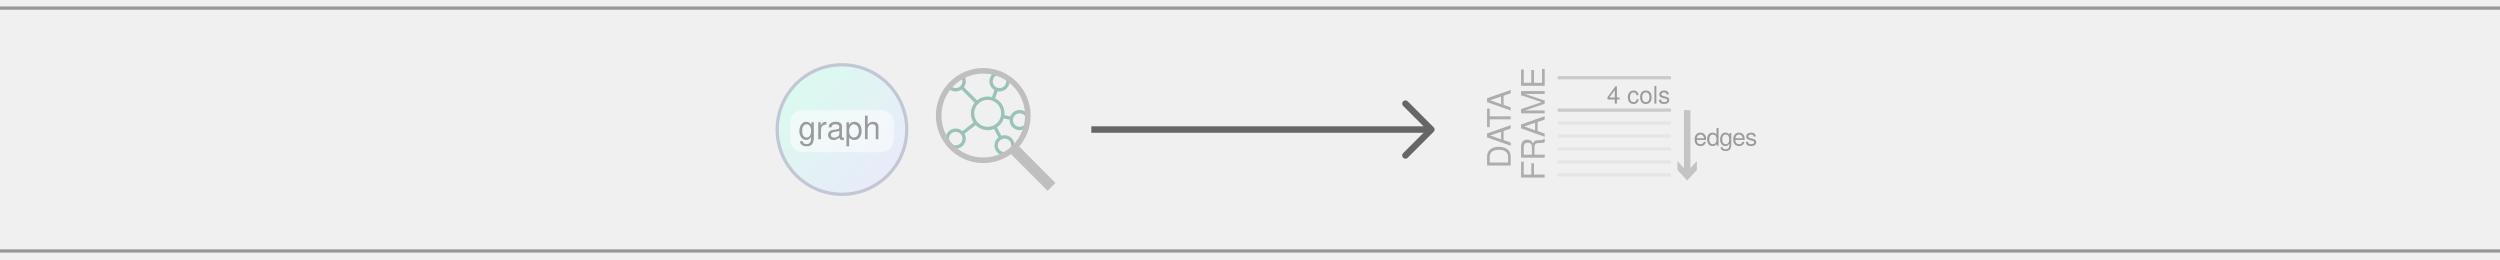
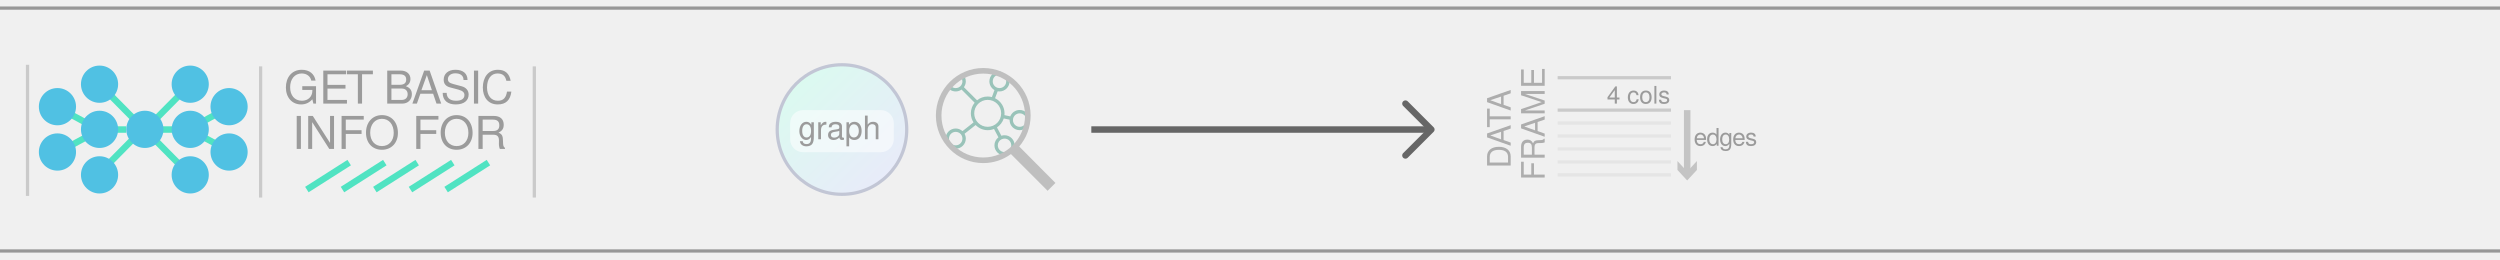
<svg xmlns="http://www.w3.org/2000/svg" xmlns:xlink="http://www.w3.org/1999/xlink" width="772px" height="80px" viewBox="0 0 772 80" version="1.1">
  <defs>
    <rect id="path-1" x="-6" y="2" width="784" height="76" />
    <mask id="mask-2" maskContentUnits="userSpaceOnUse" maskUnits="objectBoundingBox" x="0" y="0" width="784" height="76" fill="white">
      <use xlink:href="#path-1" />
    </mask>
    <linearGradient x1="14.999%" y1="13.838%" x2="87.396%" y2="88.282%" id="linearGradient-3">
      <stop stop-color="#DBFAF0" offset="0%" />
      <stop stop-color="#E8EBF9" offset="97.322%" />
      <stop stop-color="#E8EAF9" offset="100%" />
    </linearGradient>
  </defs>
  <g id="Graph-Functions---inspection" stroke="none" stroke-width="1" fill="none" fill-rule="evenodd">
    <use id="Rectangle" stroke="#979797" mask="url(#mask-2)" stroke-width="2" xlink:href="#path-1" />
+     <g id="small_icon__get_nbrs-copy-9" transform="translate(7, 19)">
+       <path d="M22.88,35.269 L37,21" id="small_icon_edge-copy-47" stroke="#50E3C2" stroke-width="2" stroke-linecap="square" />
+       <path d="M11,28 L24,21" id="small_icon_edge-copy-46" stroke="#50E3C2" stroke-width="2" stroke-linecap="square" />
+       <path d="M51,21 L64,14" id="small_icon_edge-copy-45" stroke="#50E3C2" stroke-width="2" stroke-linecap="square" />
+       <path d="M10,21 L23,14" id="small_icon_edge-copy-44" stroke="#50E3C2" stroke-width="2" stroke-linecap="square" transform="translate(16.7389, 17.69301) scale(-1, 1) translate(-16.7389, -17.69301) " />
+       <path d="M51,28 L64,21" id="small_icon_edge-copy-43" stroke="#50E3C2" stroke-width="2" stroke-linecap="square" transform="translate(57.7389, 24.69301) scale(-1, 1) translate(-57.7389, -24.69301) " />
+       <path d="M25.5,21 L30.978,21" id="small_icon_edge-copy-39" stroke="#50E3C2" stroke-width="2" stroke-linecap="square" transform="translate(28.2389, 21.19301) scale(-1, 1) translate(-28.2389, -21.19301) " />
+       <path d="M42.5,21 L47.978,21" id="small_icon_edge-copy-51" stroke="#50E3C2" stroke-width="2" stroke-linecap="square" transform="translate(45.2389, 21.19301) scale(-1, 1) translate(-45.2389, -21.19301) " />
+       <path d="M37.88,21.019 L52,6.75" id="small_icon_edge-copy-35" stroke="#50E3C2" stroke-width="2" stroke-linecap="square" />
+       <path d="M22.88,21.019 L37,6.75" id="small_icon_edge-copy-33" stroke="#50E3C2" stroke-width="2" stroke-linecap="square" transform="translate(30.2389, 13.94301) scale(-1, 1) translate(-30.2389, -13.94301) " />
+       <path d="M36.88,35.019 L51,20.75" id="small_icon_edge-copy-31" stroke="#50E3C2" stroke-width="2" stroke-linecap="square" transform="translate(44.2389, 27.94301) scale(-1, 1) translate(-44.2389, -27.94301) " />
+       <ellipse id="small_icon__node-copy-52" fill="#50C1E3" cx="10.739" cy="13.943" rx="5.739" ry="5.75" />
+       <ellipse id="small_icon__node-copy-51" fill="#50C1E3" cx="10.739" cy="27.943" rx="5.739" ry="5.75" />
+       <ellipse id="small_icon__node-copy-50" fill="#50C1E3" cx="23.739" cy="20.943" rx="5.739" ry="5.75" />
+       <ellipse id="small_icon__node-copy-49" fill="#50C1E3" cx="23.739" cy="7" rx="5.739" ry="5.75" />
+       <ellipse id="small_icon__node-copy-48" fill="#50C1E3" cx="23.739" cy="35" rx="5.739" ry="5.75" />
+       <ellipse id="small_icon__node-copy-47" fill="#50C1E3" cx="37.739" cy="20.943" rx="5.739" ry="5.75" />
+       <path d="M1.5,1.5 L1.5,41" id="Line-Copy-9" stroke="#CACACA" stroke-linecap="square" />
+       <ellipse id="small_icon__node-copy-38" fill="#50C1E3" cx="51.739" cy="20.943" rx="5.739" ry="5.75" />
+       <ellipse id="small_icon__node-copy-37" fill="#50C1E3" cx="51.739" cy="7" rx="5.739" ry="5.75" />
+       <ellipse id="small_icon__node-copy-36" fill="#50C1E3" cx="51.739" cy="35" rx="5.739" ry="5.75" />
+       <ellipse id="small_icon__node-copy-35" fill="#50C1E3" cx="63.739" cy="13.943" rx="5.739" ry="5.75" />
+       <ellipse id="small_icon__node-copy-34" fill="#50C1E3" cx="63.739" cy="27.943" rx="5.739" ry="5.75" />
+       <path d="M73.478,2 L73.478,41.5" id="Line-Copy-8" stroke="#CACACA" stroke-linecap="square" />
+       <text id="GET-BASIC" font-family="HelveticaNeue, Helvetica Neue" font-size="14" font-weight="normal" fill="#9B9B9B">
+         <tspan x="80.67" y="13">GE</tspan>
+         <tspan x="99.85" y="13" letter-spacing="-0.417">T BASIC</tspan>
+       </text>
+       <text id="INFO-FOR" font-family="HelveticaNeue, Helvetica Neue" font-size="14" font-weight="normal" fill="#9B9B9B">
+         <tspan x="83.216" y="27">INFO FOR</tspan>
+       </text>
+       <g id="Group-7" transform="translate(88, 31)" stroke="#50E3C2" stroke-width="2" stroke-linecap="square">
+         <path d="M0.014,7.25 L11.4,1.0658141e-13" id="Line-Copy-29" transform="translate(6, 4) rotate(-180) translate(-6, -4) " />
+         <path d="M11.014,7.25 L22.4,1.0658141e-13" id="Line-Copy-32" transform="translate(17, 4) rotate(-180) translate(-17, -4) " />
+         <path d="M21.014,7.25 L32.4,1.0658141e-13" id="Line-Copy-33" transform="translate(27, 4) rotate(-180) translate(-27, -4) " />
+         <path d="M32.014,7.25 L43.4,1.0658141e-13" id="Line-Copy-34" transform="translate(38, 4) rotate(-180) translate(-38, -4) " />
+         <path d="M43.014,7.25 L54.4,1.0658141e-13" id="Line-Copy-35" transform="translate(49, 4) rotate(-180) translate(-49, -4) " />
+       </g>
+       <path d="M158,2 L158,41.5" id="Line-Copy-31" stroke="#CACACA" stroke-linecap="square" />
+     </g>
    <g id="edge_info" transform="translate(240, 19)">
      <g id="invert_selection" transform="translate(97, 11)" stroke="#666666">
        <g id="Wireframe-Line-01">
          <g>
            <polyline id="arrowhead" stroke-width="2" stroke-linecap="round" stroke-linejoin="round" points="97 2 105 10 97 18" />
            <path d="M104,10 L0,10" id="Line" stroke-width="2" />
          </g>
        </g>
      </g>
      <g id="graph-object" transform="translate(0, 1)">
        <ellipse id="graph-shape" stroke="#C2C6D5" stroke-width="1" fill="url(#linearGradient-3)" fill-rule="evenodd" cx="20" cy="20" rx="20" ry="20" />
        <rect id="graph-text-box" fill-opacity="0.528" fill="#FFFFFF" fill-rule="evenodd" x="4" y="14" width="32" height="13" rx="4" />
        <text id="graph-text" font-family="Helvetica-Light, Helvetica" font-size="10" font-weight="300" fill="#9B9B9B">
          <tspan x="6.5" y="23">graph</tspan>
        </text>
      </g>
      <g id="Group-2-Copy" transform="translate(49, 2)" fill-rule="nonzero">
        <g id="Mind-Map_bfbfbf" transform="translate(3, 1)" fill-opacity="0.435" fill="#288872">
          <path d="M3.522,2.427 C2.753,3.092 3.452,2.524 2.338,3.42 C1.61,3.977 2.589,3.114 0.507,4.82 C1.065,5.674 2.029,6.24 3.12,6.24 C3.793,6.24 4.413,6.02 4.924,5.655 L8.97,9.717 C8.236,10.614 7.8,11.755 7.8,13 C7.8,14.029 8.111,14.987 8.629,15.795 L5.216,18.492 C4.662,17.988 3.925,17.68 3.12,17.68 C1.403,17.68 0,19.083 0,20.8 C0,22.517 1.403,23.92 3.12,23.92 C4.837,23.92 6.24,22.517 6.24,20.8 C6.24,20.256 6.097,19.752 5.85,19.305 L9.279,16.608 C10.225,17.582 11.539,18.2 13,18.2 C13.691,18.2 14.346,18.072 14.95,17.826 L16.315,20.41 C15.569,20.981 15.08,21.873 15.08,22.88 C15.08,24.597 16.483,26 18.2,26 C19.917,26 21.32,24.597 21.32,22.88 C21.32,21.163 19.917,19.76 18.2,19.76 C17.86,19.76 17.532,19.821 17.225,19.922 L15.86,17.339 C16.842,16.69 17.591,15.719 17.956,14.576 L19.76,14.95 C19.758,14.992 19.76,15.037 19.76,15.08 C19.76,16.797 21.163,18.2 22.88,18.2 C24.597,18.2 26,16.797 26,15.08 C26,13.363 24.597,11.96 22.88,11.96 C21.562,11.96 20.427,12.781 19.971,13.943 L18.168,13.553 C18.186,13.373 18.2,13.185 18.2,13 C18.2,10.954 17,9.184 15.275,8.336 L16.071,6.191 C16.254,6.225 16.448,6.24 16.64,6.24 C18.357,6.24 19.76,4.837 19.76,3.12 C19.76,2.985 19.75,2.857 19.73,2.735 C18.899,1.915 18.147,0.827 16.883,0.088 C16.799,0.081 16.725,0 16.64,0 C14.923,0 13.52,1.403 13.52,3.12 C13.52,4.272 14.162,5.277 15.096,5.817 L14.3,7.979 C13.882,7.87 13.451,7.8 13,7.8 C11.754,7.8 10.614,8.236 9.717,8.97 L5.655,4.924 C6.02,4.413 6.24,3.793 6.24,3.12 C6.24,2.201 5.838,1.371 5.2,0.799 C4.126,1.699 4.256,1.906 3.522,2.427 Z M3.625,1.855 C4.004,1.855 2.447,2.769 4.157,1.314 C4.782,1.671 5.2,2.344 5.2,3.12 C5.2,4.275 4.275,5.2 3.12,5.2 C2.22,5.2 1.46,4.638 1.168,3.844 C2.481,2.779 1.545,3.916 1.545,3.661 C2.283,3.176 2.638,2.839 3.625,1.855 Z M16.64,1.04 C17.795,1.04 18.72,1.965 18.72,3.12 C18.72,4.275 17.795,5.2 16.64,5.2 C15.485,5.2 14.56,4.275 14.56,3.12 C14.56,1.965 15.485,1.04 16.64,1.04 Z M13,8.84 C15.305,8.84 17.16,10.698 17.16,13 C17.16,15.305 15.305,17.16 13,17.16 C10.696,17.16 8.84,15.305 8.84,13 C8.84,11.882 9.279,10.87 9.994,10.124 C10.037,10.092 10.076,10.053 10.107,10.01 C10.855,9.286 11.873,8.84 13,8.84 Z M22.88,13 C24.035,13 24.96,13.925 24.96,15.08 C24.96,16.235 24.035,17.16 22.88,17.16 C21.725,17.16 20.8,16.235 20.8,15.08 C20.8,13.925 21.725,13 22.88,13 Z M3.12,18.72 C4.275,18.72 5.2,19.645 5.2,20.8 C5.2,21.955 4.275,22.88 3.12,22.88 C1.965,22.88 1.04,21.955 1.04,20.8 C1.04,19.645 1.965,18.72 3.12,18.72 Z M18.2,20.8 C19.355,20.8 20.28,21.725 20.28,22.88 C20.28,24.035 19.355,24.96 18.2,24.96 C17.045,24.96 16.12,24.035 16.12,22.88 C16.12,22.091 16.551,21.413 17.192,21.06 C17.209,21.055 17.225,21.05 17.241,21.044 C17.248,21.04 17.251,21.031 17.258,21.027 C17.269,21.022 17.279,21.017 17.29,21.011 C17.565,20.878 17.873,20.8 18.2,20.8 Z" id="Shape" />
        </g>
        <g id="Search_bfbfbf" fill="#BFBFBF">
          <path d="M14.628,0 C6.559,0 0,6.584 0,14.682 C0,22.78 6.559,29.364 14.628,29.364 C17.82,29.364 20.772,28.331 23.179,26.584 L34.499,37.919 L36.919,35.49 L25.733,24.236 C27.931,21.667 29.256,18.327 29.256,14.682 C29.256,6.584 22.696,0 14.628,0 Z M14.628,1.727 C21.766,1.727 27.535,7.517 27.535,14.682 C27.535,21.847 21.766,27.636 14.628,27.636 C7.489,27.636 1.721,21.847 1.721,14.682 C1.721,7.517 7.489,1.727 14.628,1.727 Z" id="Shape" />
        </g>
      </g>
      <g id="Group-3-Copy" transform="translate(216, 0)">
        <text id="ID" font-family="HelveticaNeue-Light, Helvetica Neue" font-size="7.5" font-weight="300" fill="#9B9B9B">
          <tspan x="40.188" y="13">4 cols</tspan>
        </text>
        <text id="ID-Copy-6" font-family="HelveticaNeue-Light, Helvetica Neue" font-size="7.5" font-weight="300" letter-spacing="-0.2" fill="#9B9B9B">
          <tspan x="67" y="26">edges</tspan>
        </text>
        <text id="DATA" transform="translate(6.5, 20.5) rotate(-90) translate(-6.5, -20.5) " font-family="HelveticaNeue-Light, Helvetica Neue" font-size="10" font-weight="300" fill="#ADADAD">
          <tspan x="-6.005" y="24.5">DATA</tspan>
        </text>
        <text id="FRAME" transform="translate(17, 20.5) rotate(-90) translate(-17, -20.5) " font-family="HelveticaNeue-Light, Helvetica Neue" font-size="10" font-weight="300" fill="#ADADAD">
          <tspan x="0.76" y="24.5">FRAME</tspan>
        </text>
        <path d="M59.5,5 L25.5,5" id="Line" stroke="#CACACA" stroke-linecap="square" />
        <path d="M59.5,15 L25.5,15" id="Line-Copy-3" stroke="#CACACA" stroke-linecap="square" />
        <path d="M59.5,19 L25.5,19" id="Line-Copy-5" stroke="#E5E5E5" stroke-linecap="square" />
        <path d="M59.5,23 L25.5,23" id="Line-Copy-6" stroke="#E5E5E5" stroke-linecap="square" />
        <path d="M59.5,27 L25.5,27" id="Line-Copy-7" stroke="#E5E5E5" stroke-linecap="square" />
        <path d="M59.5,31 L25.5,31" id="Line-Copy-10" stroke="#E5E5E5" stroke-linecap="square" />
        <path d="M59.5,35 L25.5,35" id="Line-Copy-11" stroke="#E5E5E5" stroke-linecap="square" />
        <g id="Arrow-10" transform="translate(65, 25.75) rotate(-270) translate(-65, -25.75) translate(54.25, 22.75)">
          <g>
            <path d="M0,3 L20,3" id="Stroke-10" stroke="#C4C4C4" stroke-width="2" />
            <polygon id="Arrow-head-10" fill="#C4C4C4" points="18.977 3 15.731 0 18.486 0 21.731 3 18.486 6 15.731 6" />
          </g>
        </g>
      </g>
    </g>
  </g>
</svg>
